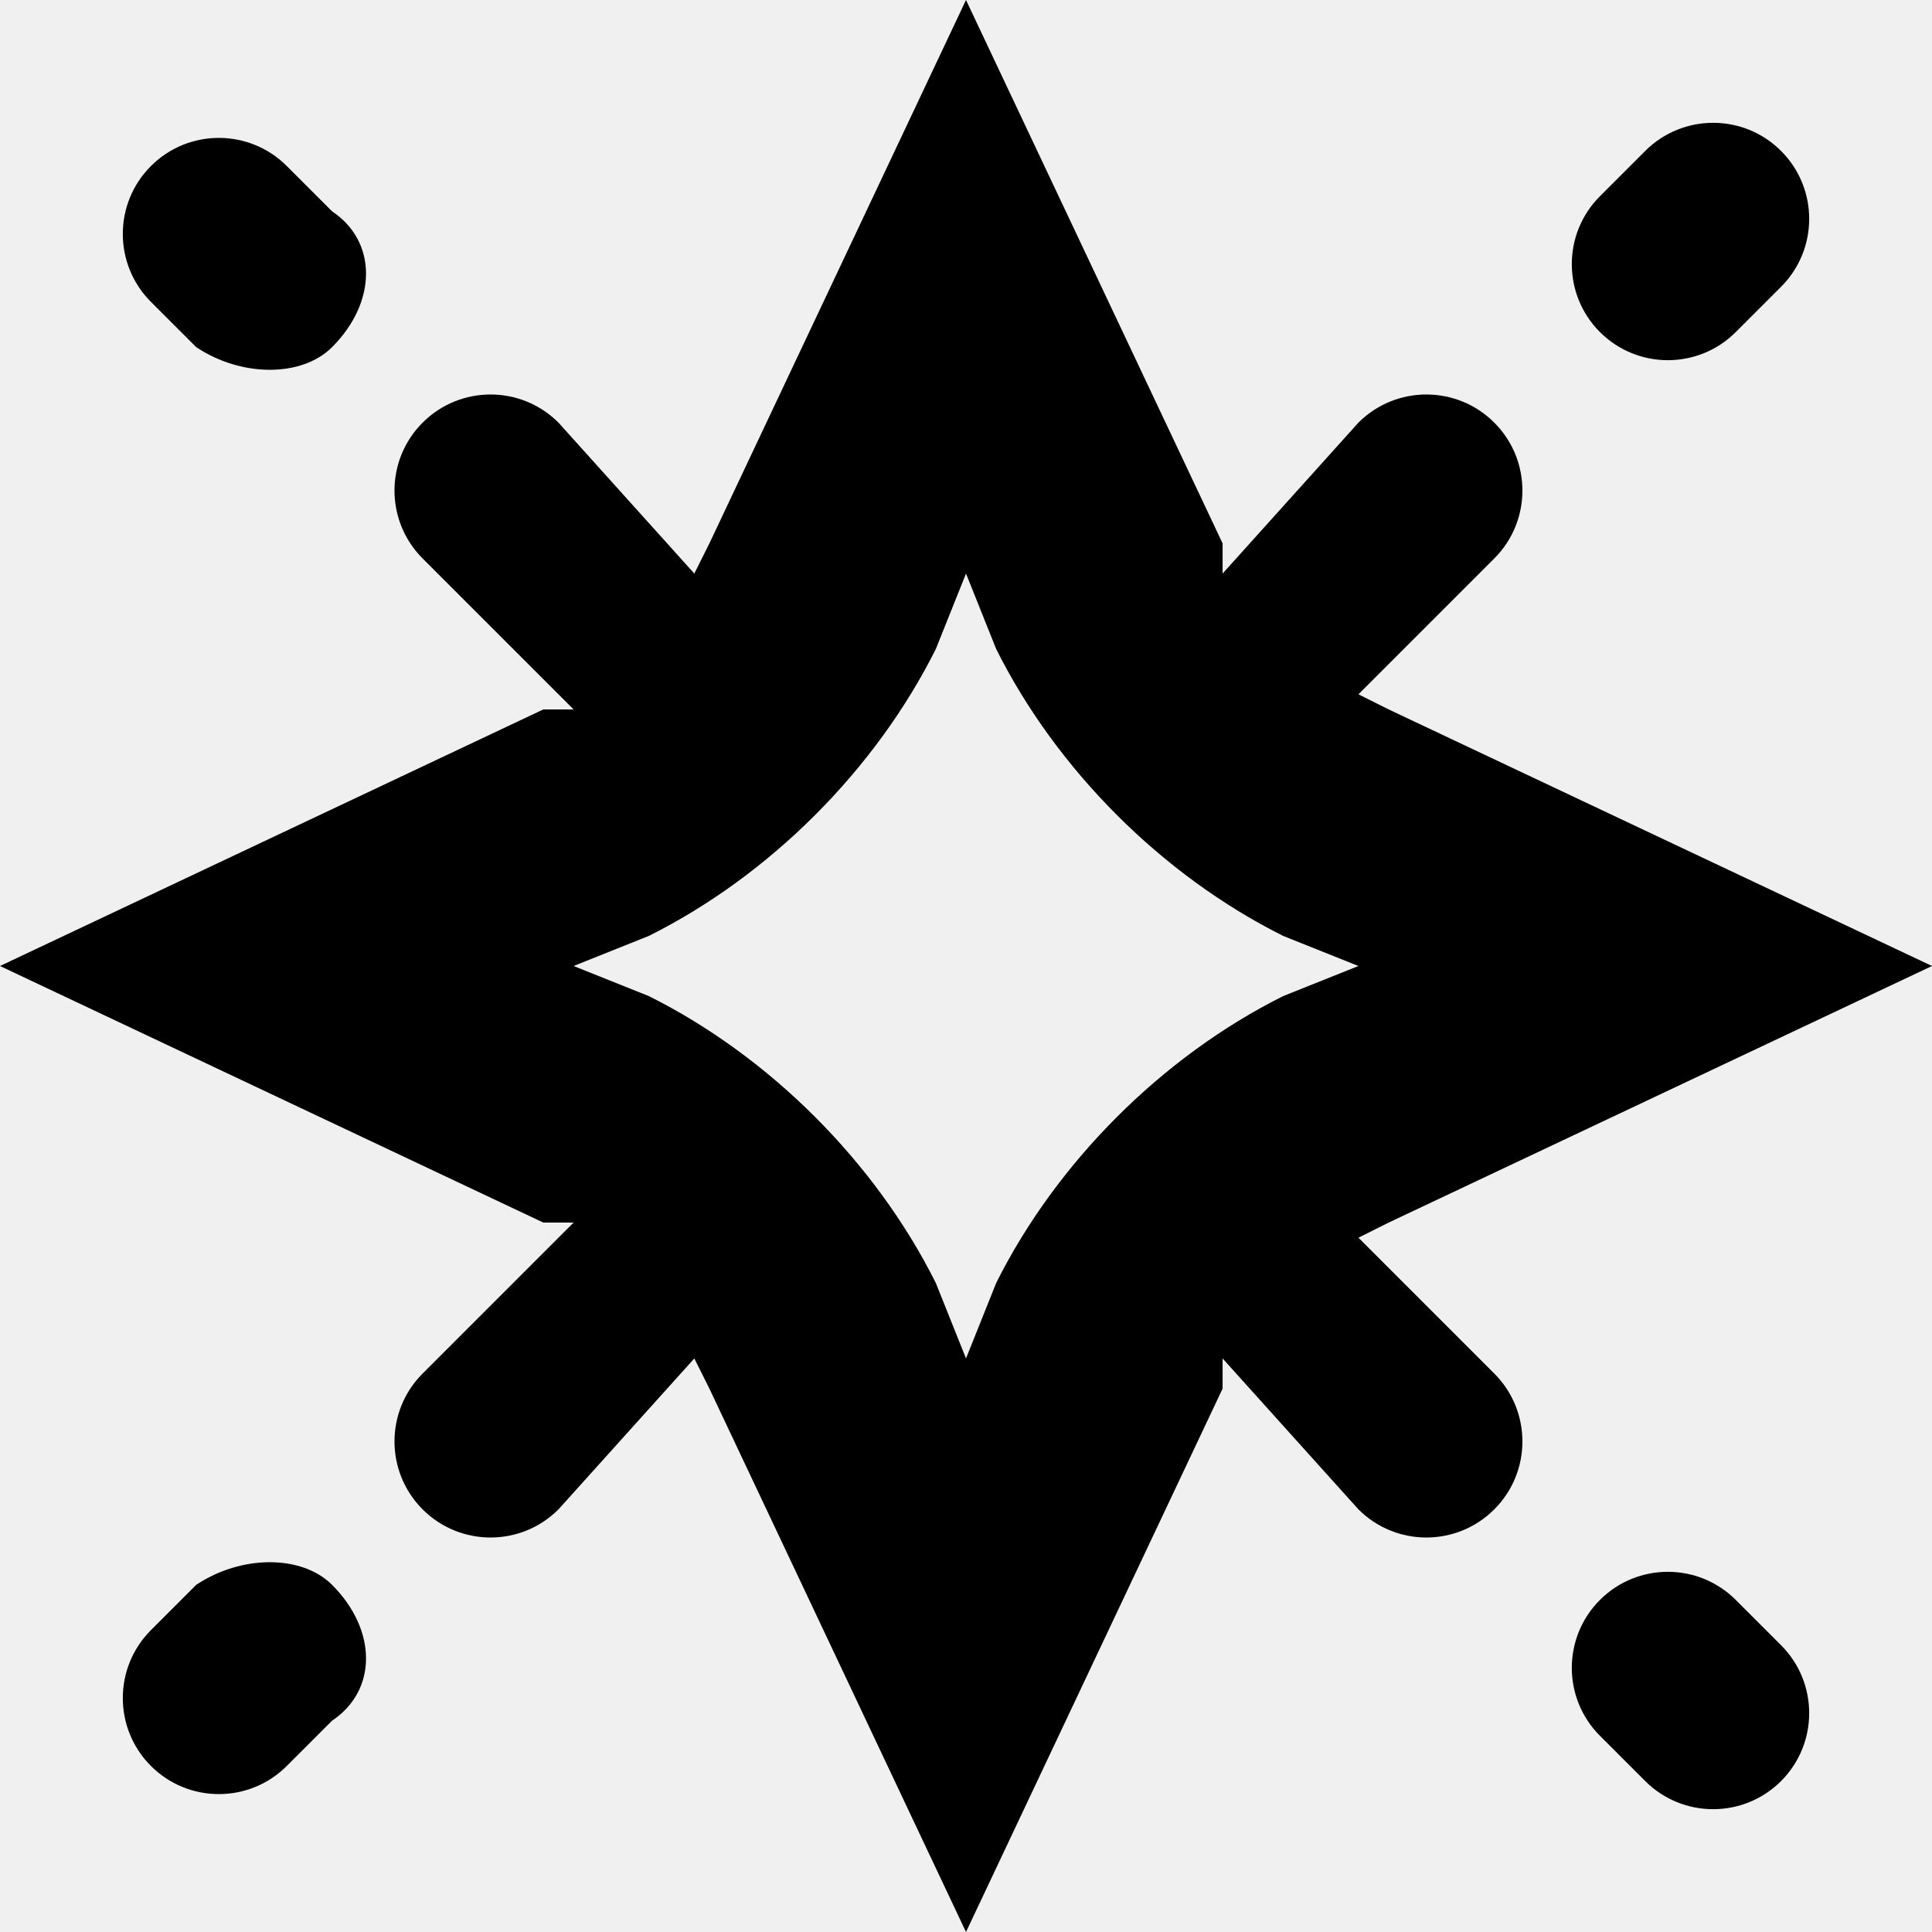
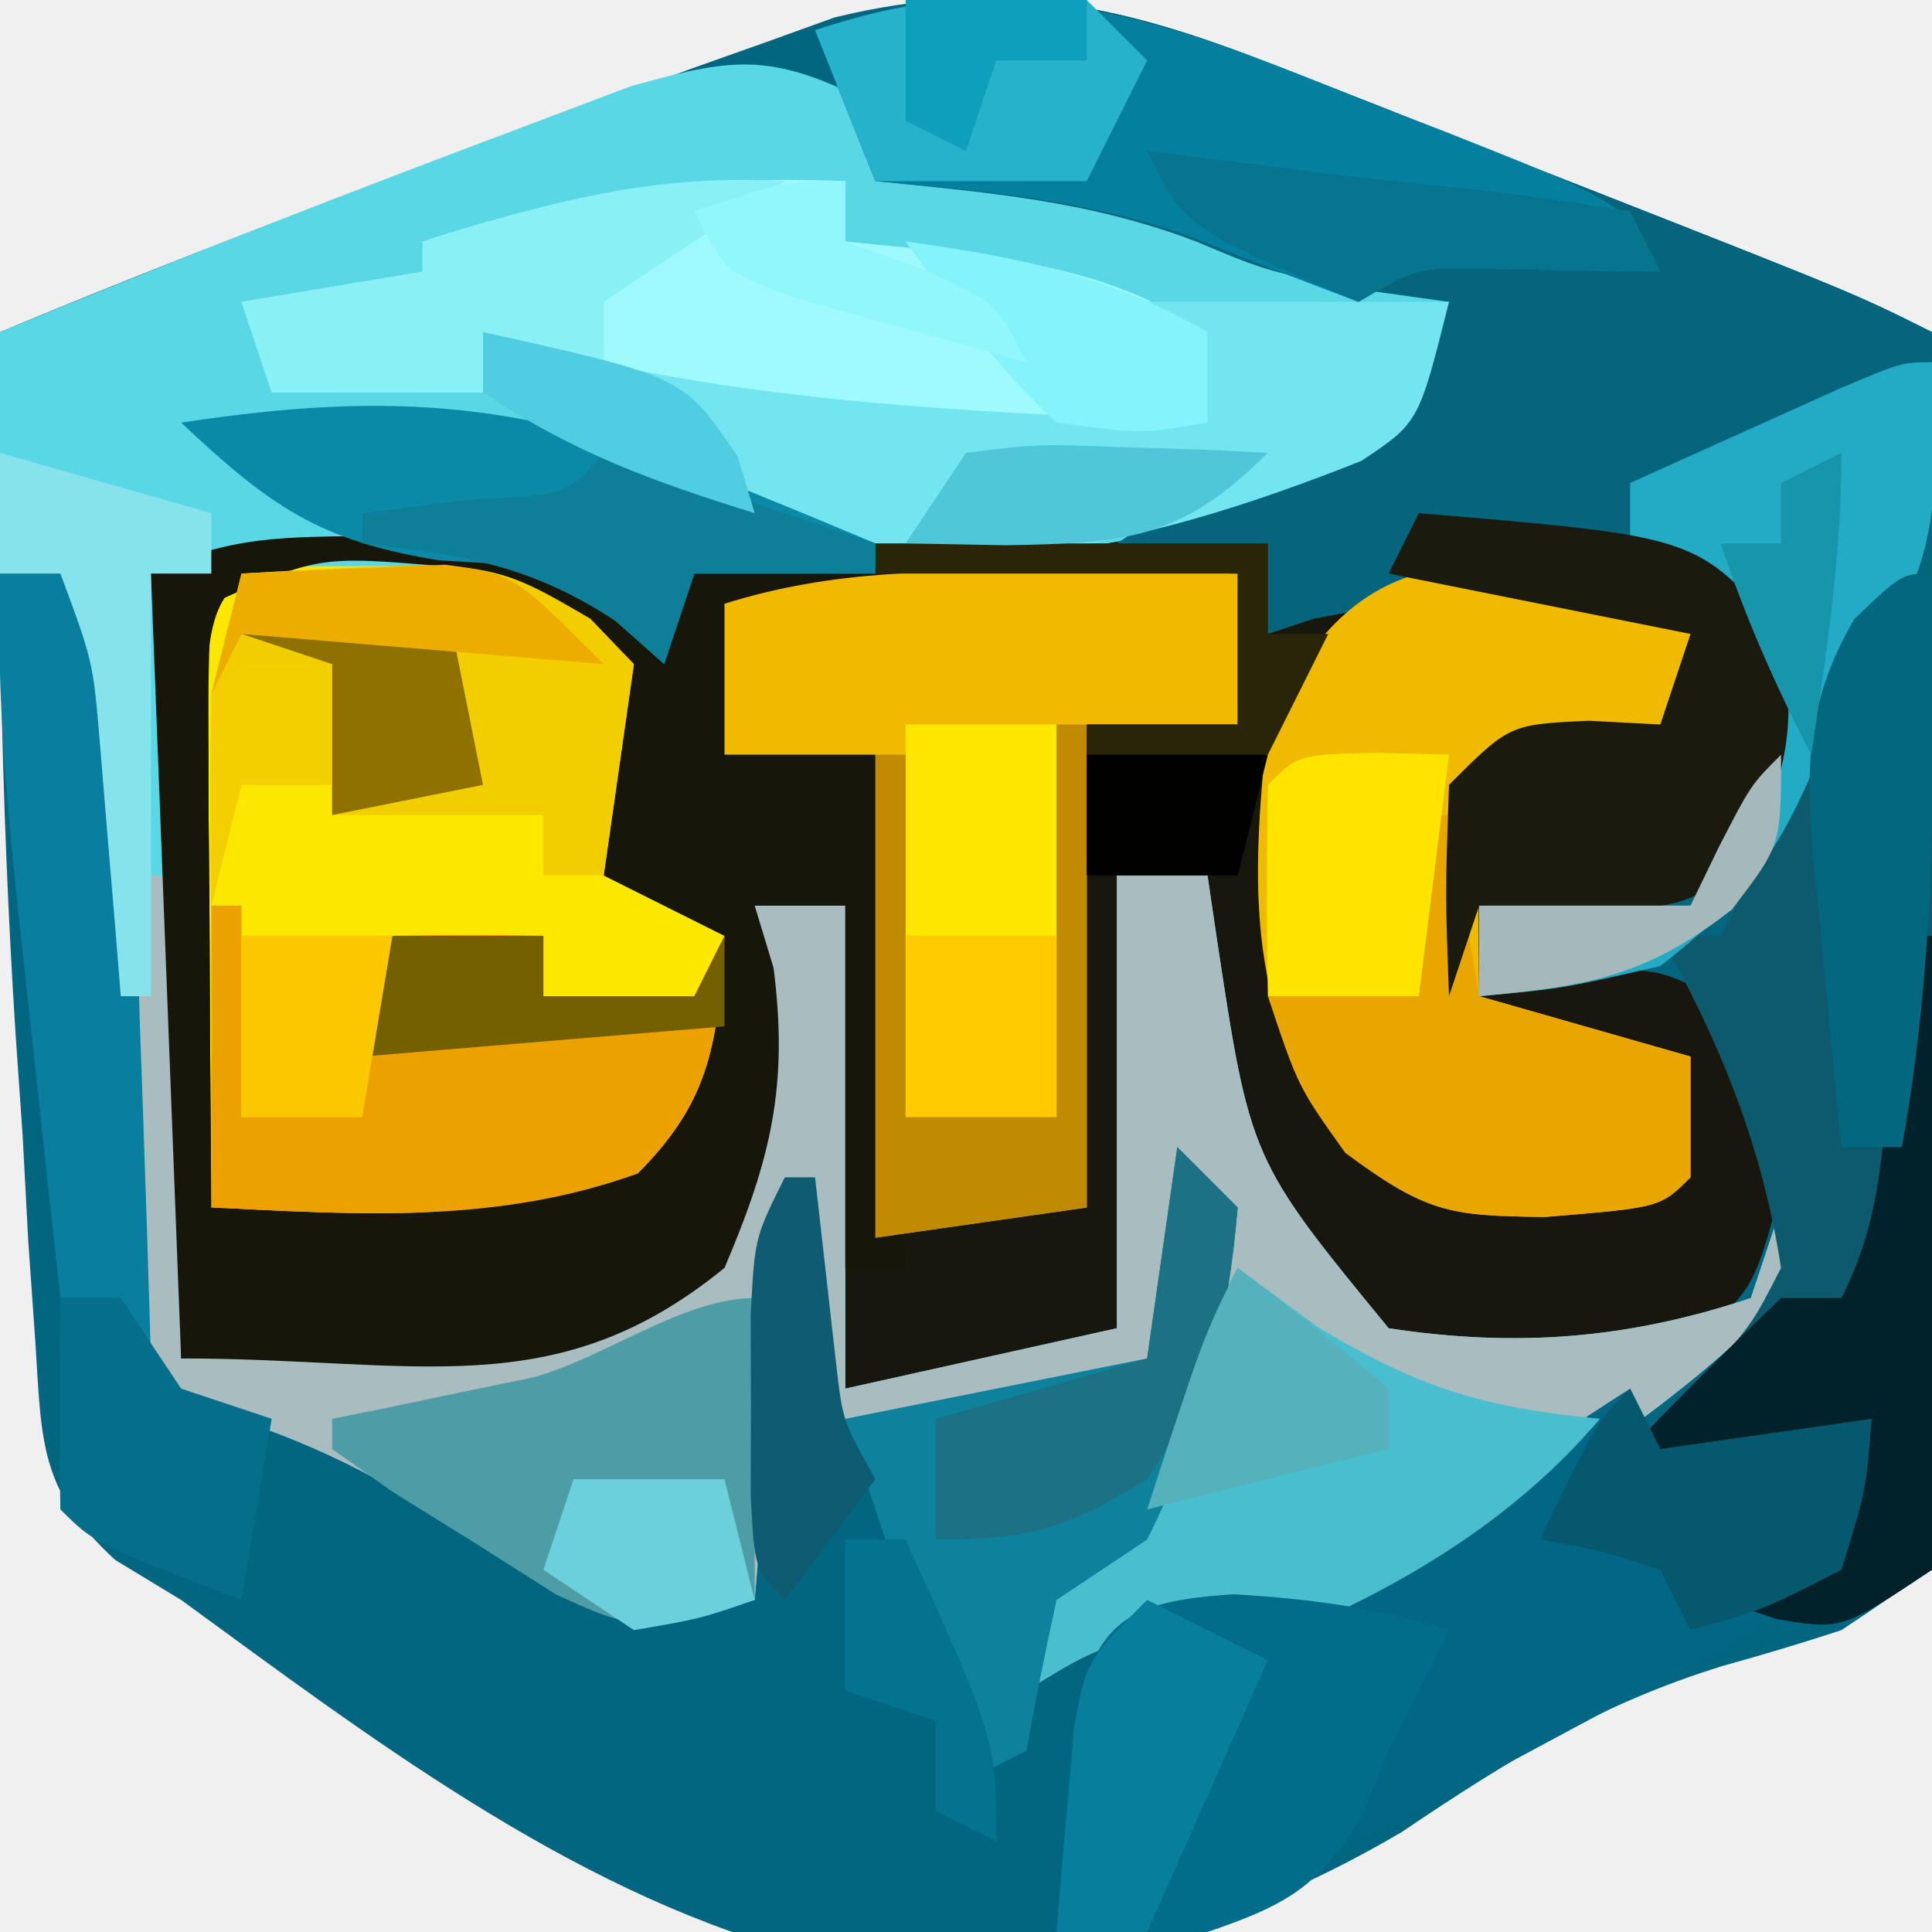
- <svg xmlns="http://www.w3.org/2000/svg" viewBox="0 0 128 128">
-   <path fill-rule="evenodd" d="M81 36 64 0 47 36l-1 2-9-10a6 6 0 0 0-9 9l10 10h-2L0 64l36 17h2L28 91a6 6 0 1 0 9 9l9-10 1 2 17 36 17-36v-2l9 10a6 6 0 1 0 9-9l-9-9 2-1 36-17-36-17-2-1 9-9a6 6 0 1 0-9-9l-9 10v-2Zm-17 2-2 5c-4 8-11 15-19 19l-5 2 5 2c8 4 15 11 19 19l2 5 2-5c4-8 11-15 19-19l5-2-5-2c-8-4-15-11-19-19l-2-5Z" clip-rule="evenodd" />
-   <path d="M118 19a6 6 0 0 0-9-9l-3 3a6 6 0 1 0 9 9l3-3Zm-96 4c-2 2-6 2-9 0l-3-3a6 6 0 1 1 9-9l3 3c3 2 3 6 0 9Zm0 82c-2-2-6-2-9 0l-3 3a6 6 0 1 0 9 9l3-3c3-2 3-6 0-9Zm96 4a6 6 0 0 1-9 9l-3-3a6 6 0 1 1 9-9l3 3Z" />
-   <style>path{fill:#000}@media (prefers-color-scheme:dark){path{fill:#fff}}</style>
+ <svg xmlns="http://www.w3.org/2000/svg" version="1.1" width="64" height="64">
+   <path d="M0 0 C1.145 0.447 2.289 0.893 3.469 1.354 C4.65 1.826 5.83 2.298 7.047 2.785 C8.243 3.254 9.439 3.722 10.672 4.205 C19.277 7.588 19.277 7.588 21.797 8.848 C21.871 14.65 21.925 20.452 21.962 26.255 C21.977 28.23 21.997 30.205 22.023 32.18 C22.059 35.014 22.077 37.849 22.09 40.684 C22.105 41.57 22.121 42.457 22.137 43.37 C22.137 44.191 22.137 45.011 22.137 45.857 C22.147 46.943 22.147 46.943 22.158 48.051 C21.797 49.848 21.797 49.848 18.797 51.848 C17.495 52.276 16.18 52.669 14.859 53.035 C10.788 54.292 7.756 56.155 4.234 58.535 C-2.261 62.354 -8.556 63.682 -15.991 62.468 C-23.434 60.38 -30.026 55.35 -36.203 50.848 C-36.924 50.411 -37.644 49.974 -38.387 49.524 C-40.885 47.219 -40.819 45.678 -41.031 42.324 C-41.109 41.219 -41.186 40.115 -41.266 38.977 C-41.328 37.82 -41.389 36.664 -41.453 35.473 C-41.53 34.355 -41.608 33.237 -41.688 32.086 C-42.188 24.335 -42.29 16.613 -42.203 8.848 C-35.53 6.055 -28.76 3.543 -21.953 1.098 C-21.09 0.78 -20.226 0.462 -19.337 0.135 C-18.504 -0.161 -17.671 -0.457 -16.812 -0.762 C-16.07 -1.03 -15.327 -1.297 -14.562 -1.573 C-9.166 -2.898 -5.092 -2.01 0 0 Z " fill="#026681" transform="translate(42.20312,2.152344)" />
+   <path d="M0 0 C0.956 -0.026 1.913 -0.052 2.898 -0.078 C6.004 0.296 7.33 1.184 9.625 3.25 C9.955 2.59 10.285 1.93 10.625 1.25 C14.933 0.234 19.089 0.142 23.5 0.188 C24.652 0.197 25.805 0.206 26.992 0.215 C27.861 0.226 28.73 0.238 29.625 0.25 C29.625 1.24 29.625 2.23 29.625 3.25 C30.12 2.92 30.615 2.59 31.125 2.25 C34.804 0.778 37.661 0.998 41.625 1.25 C42.615 1.91 43.605 2.57 44.625 3.25 C43.965 4.57 43.305 5.89 42.625 7.25 C41.418 7.219 41.418 7.219 40.188 7.188 C37.691 6.954 37.691 6.954 36.625 8.25 C36.257 10.578 35.923 12.912 35.625 15.25 C36.697 15.002 37.77 14.755 38.875 14.5 C42.625 14.25 42.625 14.25 45.125 15.75 C46.625 18.25 46.625 18.25 46.562 21.875 C45.625 25.25 45.625 25.25 42.625 27.25 C39.537 27.851 36.709 27.883 33.625 27.25 C30.458 24.893 28.869 21.982 27.625 18.25 C27.585 15.917 27.581 13.583 27.625 11.25 C26.635 11.25 25.645 11.25 24.625 11.25 C25.12 18.675 25.12 18.675 25.625 26.25 C19.625 28.25 19.625 28.25 15.625 28.25 C15.625 22.97 15.625 17.69 15.625 12.25 C14.635 12.25 13.645 12.25 12.625 12.25 C12.831 12.931 13.037 13.611 13.25 14.312 C13.748 18.215 13.165 20.635 11.625 24.25 C5.998 28.841 1.422 27.25 -6.375 27.25 C-6.705 18.67 -7.035 10.09 -7.375 1.25 C-4.809 -0.033 -2.865 0.046 0 0 Z " fill="#18170D" transform="translate(12.375,17.75)" />
+   <path d="M0 0 C0.33 0.66 0.66 1.32 1 2 C3.311 2.583 3.311 2.583 6.062 2.938 C11.053 3.752 15.338 5.065 20 7 C19.762 8.863 19.762 8.863 19 11 C12.022 15.789 3.148 15.765 -5 16 C-5.33 16.99 -5.66 17.98 -6 19 C-6.521 18.509 -7.042 18.018 -7.578 17.512 C-10.787 15.508 -12.999 15.7 -16.75 15.812 C-17.92 15.84 -19.091 15.867 -20.297 15.895 C-21.189 15.929 -22.081 15.964 -23 16 C-22.928 16.536 -22.856 17.073 -22.781 17.625 C-21.819 25.754 -21.909 33.83 -22 42 C-12.802 41.523 -12.802 41.523 -4 39 C-3.67 35.04 -3.34 31.08 -3 27 C-2.01 27 -1.02 27 0 27 C0 32.28 0 37.56 0 43 C2.97 42.34 5.94 41.68 9 41 C9 36.05 9 31.1 9 26 C9.99 26 10.98 26 12 26 C12.147 26.996 12.147 26.996 12.297 28.012 C13.414 35.409 13.414 35.409 18 41 C22.247 41.646 25.934 41.355 30 40 C30.33 39.01 30.66 38.02 31 37 C31.33 37.66 31.66 38.32 32 39 C28.859 42.409 25.489 44.799 21.562 47.25 C20.45 47.956 19.338 48.663 18.191 49.391 C14.993 51.004 13.482 51.268 10 51 C7.749 51.916 7.749 51.916 6 53 C6.312 51.062 6.312 51.062 7 49 C7.99 48.67 8.98 48.34 10 48 C10.703 45.024 10.703 45.024 11 42 C10.505 42.33 10.01 42.66 9.5 43 C5.909 44.436 2.855 44.129 -1 44 C-1.33 42.02 -1.66 40.04 -2 38 C-2.33 41.96 -2.66 45.92 -3 50 C-7 51 -7 51 -9.367 49.855 C-10.609 49.03 -10.609 49.03 -11.875 48.188 C-14.869 46.264 -17.141 44.955 -20.562 43.875 C-21.367 43.586 -22.171 43.297 -23 43 C-24.026 40.151 -24.167 37.348 -24.281 34.34 C-24.319 33.464 -24.356 32.588 -24.395 31.686 C-24.465 29.85 -24.535 28.014 -24.605 26.178 C-24.643 25.303 -24.68 24.428 -24.719 23.527 C-24.764 22.332 -24.764 22.332 -24.811 21.113 C-24.935 18.811 -24.935 18.811 -26 16 C-26.66 16 -27.32 16 -28 16 C-28 13.36 -28 10.72 -28 8 C-22.248 5.628 -16.452 3.369 -10.625 1.188 C-9.462 0.748 -8.3 0.308 -7.102 -0.145 C-4.119 -0.967 -2.778 -1.284 0 0 Z " fill="#59D7E5" transform="translate(28,3)" />
+   <path d="M0 0 C1.145 0.447 2.289 0.893 3.469 1.354 C4.65 1.826 5.83 2.298 7.047 2.785 C8.243 3.254 9.439 3.722 10.672 4.205 C19.277 7.588 19.277 7.588 21.797 8.848 C22.207 17.044 22.207 17.044 18.797 20.848 C18.488 21.673 18.178 22.498 17.859 23.348 C16.574 26.372 15.423 27.861 12.797 29.848 C9.047 30.598 9.047 30.598 5.797 30.848 C5.672 27.473 5.672 27.473 5.797 23.848 C7.797 21.848 7.797 21.848 10.422 21.723 C11.206 21.764 11.989 21.805 12.797 21.848 C13.127 20.858 13.457 19.868 13.797 18.848 C10.057 16.978 5.329 17.541 1.297 18.348 C0.554 18.595 0.554 18.595 -0.203 18.848 C-0.203 17.858 -0.203 16.868 -0.203 15.848 C-1.853 15.848 -3.503 15.848 -5.203 15.848 C-2.203 13.848 -2.203 13.848 1.422 12.41 C2.536 11.895 3.649 11.379 4.797 10.848 C5.127 9.858 5.457 8.868 5.797 7.848 C4.91 7.724 4.023 7.6 3.109 7.473 C-0.203 6.848 -0.203 6.848 -2.578 5.848 C-6.113 4.501 -9.442 4.23 -13.203 3.848 C-13.863 2.198 -14.523 0.548 -15.203 -1.152 C-9.599 -3.02 -5.398 -2.131 0 0 Z " fill="#05657D" transform="translate(42.20312,2.152344)" />
+   <path d="M0 0 C0.33 0 0.66 0 1 0 C1 5.28 1 10.56 1 16 C10.205 15.514 10.205 15.514 19 13 C19.33 9.04 19.66 5.08 20 1 C20.99 1 21.98 1 23 1 C23 6.28 23 11.56 23 17 C25.97 16.34 28.94 15.68 32 15 C32 10.05 32 5.1 32 0 C32.99 0 33.98 0 35 0 C35.147 0.996 35.147 0.996 35.297 2.012 C36.414 9.409 36.414 9.409 41 15 C45.247 15.646 48.934 15.355 53 14 C53.33 13.01 53.66 12.02 54 11 C54.495 11.99 54.495 11.99 55 13 C51.859 16.409 48.489 18.799 44.562 21.25 C43.45 21.956 42.338 22.663 41.191 23.391 C37.993 25.004 36.482 25.268 33 25 C30.749 25.916 30.749 25.916 29 27 C29.312 25.062 29.312 25.062 30 23 C30.99 22.67 31.98 22.34 33 22 C33.703 19.024 33.703 19.024 34 16 C33.505 16.33 33.01 16.66 32.5 17 C28.909 18.436 25.855 18.129 22 18 C21.67 16.02 21.34 14.04 21 12 C20.67 15.96 20.34 19.92 20 24 C16 25 16 25 13.633 23.855 C12.805 23.305 11.978 22.755 11.125 22.188 C8.131 20.264 5.859 18.955 2.438 17.875 C1.633 17.586 0.829 17.297 0 17 C-1.027 14.175 -1.135 11.486 -1.125 8.5 C-1.128 7.747 -1.13 6.994 -1.133 6.219 C-1.002 4.026 -0.603 2.107 0 0 Z " fill="#A9BDC0" transform="translate(5,29)" />
+   <path d="M0 0 C3.176 0.02 4.452 0.112 7.25 1.75 C7.724 2.245 8.199 2.74 8.688 3.25 C8.357 5.56 8.027 7.87 7.688 10.25 C9.008 10.91 10.328 11.57 11.688 12.25 C11.458 15.691 11.296 17.642 8.812 20.125 C4.139 21.808 -0.396 21.482 -5.312 21.25 C-5.341 17.938 -5.359 14.625 -5.375 11.312 C-5.383 10.367 -5.392 9.421 -5.4 8.447 C-5.404 7.548 -5.407 6.649 -5.41 5.723 C-5.415 4.89 -5.421 4.057 -5.426 3.199 C-5.213 -0.466 -3.204 0.063 0 0 Z " fill="#FBE700" transform="translate(12.3125,18.75)" />
+   <path d="M0 0 C0.956 -0.026 1.913 -0.052 2.898 -0.078 C6.004 0.296 7.33 1.184 9.625 3.25 C9.955 2.59 10.285 1.93 10.625 1.25 C12.275 1.25 13.925 1.25 15.625 1.25 C14.305 1.58 12.985 1.91 11.625 2.25 C11.625 3.9 11.625 5.55 11.625 7.25 C13.275 7.25 14.925 7.25 16.625 7.25 C17.12 15.665 17.12 15.665 17.625 24.25 C16.965 24.25 16.305 24.25 15.625 24.25 C15.625 20.29 15.625 16.33 15.625 12.25 C14.635 12.25 13.645 12.25 12.625 12.25 C12.831 12.931 13.037 13.611 13.25 14.312 C13.748 18.215 13.165 20.635 11.625 24.25 C5.998 28.841 1.422 27.25 -6.375 27.25 C-6.705 18.67 -7.035 10.09 -7.375 1.25 C-4.809 -0.033 -2.865 0.046 0 0 Z M-5.375 2.25 C-5.462 3.739 -5.482 5.231 -5.473 6.723 C-5.469 7.622 -5.466 8.521 -5.463 9.447 C-5.455 10.393 -5.446 11.338 -5.438 12.312 C-5.433 13.262 -5.428 14.211 -5.424 15.189 C-5.412 17.543 -5.396 19.896 -5.375 22.25 C1.809 22.645 1.809 22.645 8.75 21.125 C11.233 18.642 11.396 16.691 11.625 13.25 C10.305 12.59 8.985 11.93 7.625 11.25 C7.955 8.94 8.285 6.63 8.625 4.25 C6.683 2.224 5.196 1.31 2.391 1.016 C-1.821 0.659 -1.821 0.659 -5.375 2.25 Z " fill="#17160A" transform="translate(12.375,17.75)" />
+   <path d="M0 0 C1.756 0.014 1.756 0.014 3.547 0.027 C4.439 0.039 5.331 0.051 6.25 0.062 C6.25 1.712 6.25 3.362 6.25 5.062 C4.6 5.062 2.95 5.062 1.25 5.062 C1.25 10.342 1.25 15.623 1.25 21.062 C-1.06 21.392 -3.37 21.723 -5.75 22.062 C-5.75 16.782 -5.75 11.502 -5.75 6.062 C-7.4 6.062 -9.05 6.062 -10.75 6.062 C-10.75 4.412 -10.75 2.763 -10.75 1.062 C-7.14 -0.072 -3.766 -0.038 0 0 Z " fill="#F1B900" transform="translate(34.75,18.9375)" />
+   <path d="M0 0 C0.99 0.66 1.98 1.32 3 2 C2.34 3.32 1.68 4.64 1 6 C-0.207 5.969 -0.207 5.969 -1.438 5.938 C-3.934 5.704 -3.934 5.704 -5 7 C-5.041 9.333 -5.042 11.667 -5 14 C-2.69 14.66 -0.38 15.32 2 16 C2 17.32 2 18.64 2 20 C1 21 1 21 -2.812 21.312 C-6.034 21.284 -6.778 21.171 -9.438 19.125 C-12.726 14.652 -12.586 10.412 -12 5 C-9.177 -0.881 -5.939 -0.66 0 0 Z " fill="#F0BA00" transform="translate(54,19)" />
+   <path d="M0 0 C0.33 0 0.66 0 1 0 C1.074 4.663 1.129 9.326 1.165 13.989 C1.18 15.576 1.2 17.163 1.226 18.75 C1.263 21.029 1.28 23.307 1.293 25.586 C1.308 26.297 1.324 27.009 1.34 27.742 C1.341 29.744 1.341 29.744 1 33 C-2 35 -2 35 -4.188 34.625 C-4.786 34.419 -5.384 34.212 -6 34 C-5.361 33.752 -4.721 33.505 -4.062 33.25 C-1.813 32.184 -1.813 32.184 -1.25 29.875 C-1.167 29.256 -1.085 28.637 -1 28 C-1.577 28.351 -2.155 28.701 -2.75 29.062 C-5.358 30.149 -6.394 29.931 -9 29 C-8.134 28.154 -7.268 27.309 -6.375 26.438 C-4.944 24.839 -4.944 24.839 -4 23 C-4.629 18.946 -6.002 15.568 -8 12 C-7.34 12 -6.68 12 -6 12 C-4.69 9.481 -3.535 6.928 -2.438 4.312 C-1 1 -1 1 0 0 Z " fill="#0E5A6D" transform="translate(63,19)" />
+   <path d="M0 0 C0 0.66 0 1.32 0 2 C1.856 2.186 1.856 2.186 3.75 2.375 C6.876 2.757 9.289 3.305 12 5 C12 5.99 12 6.98 12 8 C3.383 8.307 -3.935 8.396 -12 5 C-12 5.66 -12 6.32 -12 7 C-14.31 7 -16.62 7 -19 7 C-19.33 6.01 -19.66 5.02 -20 4 C-18.02 3.67 -16.04 3.34 -14 3 C-14 2.67 -14 2.34 -14 2 C-9.127 0.409 -5.192 -0.212 0 0 Z " fill="#9EFAFD" transform="translate(28,6)" />
+   <path d="M0 0 C1.235 0.476 1.235 0.476 2.494 0.961 C8.555 3.359 8.555 3.359 9.688 5.625 C7.669 5.592 5.651 5.56 3.633 5.527 C1.606 5.499 1.606 5.499 -0.312 6.625 C-2.237 5.895 -4.16 5.161 -6.07 4.395 C-9.464 3.23 -12.747 2.943 -16.312 2.625 C-16.973 0.975 -17.633 -0.675 -18.312 -2.375 C-11.485 -4.651 -6.372 -2.575 0 0 Z " fill="#047F9D" transform="translate(45.3125,3.375)" />
+   <path d="M0 0 C3.3 0 6.6 0 10 0 C9 4 9 4 7.102 5.266 C-0.283 8.201 -7.277 9.827 -14.918 6.871 C-17.346 5.669 -19.685 4.406 -22 3 C-22 2.34 -22 1.68 -22 1 C-20.824 1.309 -19.649 1.619 -18.438 1.938 C-11.718 3.456 -4.86 3.657 2 4 C2 3.01 2 2.02 2 1 C1.34 0.67 0.68 0.34 0 0 Z " fill="#72E5F1" transform="translate(38,10)" />
+   <path d="M0 0 C0.33 0.66 0.66 1.32 1 2 C4.465 1.505 4.465 1.505 8 1 C8.004 3.199 8.004 3.199 7 6 C4.513 7.974 1.756 9.366 -1.062 10.812 C-1.821 11.219 -2.58 11.626 -3.361 12.045 C-5.233 13.045 -7.115 14.025 -9 15 C-9 12 -9 12 -7 9 C-7.99 8.67 -8.98 8.34 -10 8 C-6.977 4.745 -3.743 2.382 0 0 Z " fill="#026784" transform="translate(54,46)" />
+   <path d="M0 0 C0.33 0 0.66 0 1 0 C1 2.31 1 4.62 1 7 C2.32 7 3.64 7 5 7 C4.979 6.196 4.959 5.391 4.938 4.562 C5 2 5 2 6 1 C7.666 0.959 9.334 0.957 11 1 C11 1.66 11 2.32 11 3 C12.65 3 14.3 3 16 3 C16.33 2.34 16.66 1.68 17 1 C16.771 4.441 16.608 6.392 14.125 8.875 C9.451 10.558 4.916 10.232 0 10 C0 6.7 0 3.4 0 0 Z " fill="#EBA100" transform="translate(7,30)" />
+   <path d="M0 0 C0.866 0.639 1.732 1.279 2.625 1.938 C5.96 3.975 8.16 4.634 12 5 C9.28 8.2 5.817 10.323 2 12 C-0.688 12.125 -0.688 12.125 -3 12 C-5.251 12.916 -5.251 12.916 -7 14 C-6.688 12.062 -6.688 12.062 -6 10 C-5.01 9.67 -4.02 9.34 -3 9 C-2.814 7.886 -2.814 7.886 -2.625 6.75 C-2.045 4.199 -1.263 2.273 0 0 Z " fill="#49BECF" transform="translate(41,42)" />
+   <path d="M0 0 C2.558 0.153 4.691 0.439 7.125 1.188 C6.458 2.521 5.792 3.854 5.125 5.188 C4.692 6.239 4.692 6.239 4.25 7.312 C2.817 9.7 1.746 10.289 -0.875 11.188 C-3.625 11.312 -3.625 11.312 -5.875 11.188 C-5.761 9.728 -5.633 8.27 -5.5 6.812 C-5.43 6 -5.361 5.188 -5.289 4.352 C-4.617 0.839 -3.498 0.228 0 0 Z " fill="#026D8B" transform="translate(40.875,52.8125)" />
+   <path d="M0 0 C0.282 4.896 0.216 7.289 -3 11 C-3.309 11.825 -3.619 12.65 -3.938 13.5 C-5.209 16.491 -6.434 18.004 -9 20 C-12.25 20.75 -12.25 20.75 -15 21 C-15 20.01 -15 19.02 -15 18 C-12.69 18 -10.38 18 -8 18 C-6.161 14.896 -5.445 12.606 -6 9 C-7.94 7.295 -7.94 7.295 -10 6 C-10 5.34 -10 4.68 -10 4 C-8.522 3.331 -7.042 2.665 -5.562 2 C-4.739 1.629 -3.915 1.258 -3.066 0.875 C-1 0 -1 0 0 0 Z " fill="#23AAC5" transform="translate(64,12)" />
+   <path d="M0 0 C8.193 -0.473 8.193 -0.473 11.562 1.5 C12.037 1.995 12.511 2.49 13 3 C12.67 5.31 12.34 7.62 12 10 C11.34 10 10.68 10 10 10 C10 9.34 10 8.68 10 8 C7.69 8 5.38 8 3 8 C3 6.35 3 4.7 3 3 C1.68 3.33 0.36 3.66 -1 4 C-0.67 2.68 -0.34 1.36 0 0 Z " fill="#F2CE00" transform="translate(8,19)" />
+   <path d="M0 0 C0.33 0 0.66 0 1 0 C1.33 1.98 1.66 3.96 2 6 C4.31 6.66 6.62 7.32 9 8 C9 9.32 9 10.64 9 12 C8 13 8 13 4.188 13.312 C1.008 13.278 0.213 13.159 -2.438 11.188 C-4 9 -4 9 -5 6 C-3.35 6 -1.7 6 0 6 C0 4.02 0 2.04 0 0 Z " fill="#E9A600" transform="translate(47,27)" />
+   <path d="M0 0 C0.66 0.66 1.32 1.32 2 2 C1.649 5.946 0.773 9.454 -1 13 C-1.99 13.66 -2.98 14.32 -4 15 C-4.364 16.66 -4.7 18.327 -5 20 C-5.66 20.33 -6.32 20.66 -7 21 C-8.32 17.04 -9.64 13.08 -11 9 C-7.7 8.34 -4.4 7.68 -1 7 C-0.67 4.69 -0.34 2.38 0 0 Z " fill="#0E819D" transform="translate(39,38)" />
+   <path d="M0 0 C9.231 0.769 9.231 0.769 12 4 C12.537 6.992 12.203 8.558 10.938 11.312 C9 13 9 13 5.312 13.25 C4.219 13.168 3.126 13.085 2 13 C1.67 13.99 1.34 14.98 1 16 C0.875 12.625 0.875 12.625 1 9 C3 7 3 7 5.625 6.875 C6.409 6.916 7.192 6.957 8 7 C8.33 6.01 8.66 5.02 9 4 C5.7 3.34 2.4 2.68 -1 2 C-0.67 1.34 -0.34 0.68 0 0 Z " fill="#1A1B0E" transform="translate(47,17)" />
+   <path d="M0 0 C0 3.3 0 6.6 0 10 C-4 11 -4 11 -6.578 9.82 C-7.46 9.261 -8.342 8.701 -9.25 8.125 C-10.142 7.571 -11.034 7.016 -11.953 6.445 C-12.629 5.968 -13.304 5.491 -14 5 C-14 4.67 -14 4.34 -14 4 C-13.397 3.879 -12.793 3.758 -12.172 3.633 C-11.373 3.465 -10.573 3.298 -9.75 3.125 C-8.961 2.963 -8.172 2.8 -7.359 2.633 C-4.982 1.995 -2.384 0 0 0 Z " fill="#4C9DA6" transform="translate(25,43)" />
+   <path d="M0 0 C0.883 0.362 1.766 0.724 2.676 1.098 C3.672 1.513 3.672 1.513 4.688 1.938 C4.688 2.268 4.688 2.598 4.688 2.938 C2.708 2.938 0.728 2.938 -1.312 2.938 C-1.643 3.928 -1.972 4.918 -2.312 5.938 C-2.828 5.463 -3.344 4.989 -3.875 4.5 C-6.32 2.687 -6.32 2.687 -9.75 2.5 C-13.753 1.868 -15.401 0.672 -18.312 -2.062 C-11.261 -3.138 -6.669 -2.756 0 0 Z " fill="#0B8AA8" transform="translate(24.3125,16.0625)" />
+   <path d="M0 0 C0.66 0 1.32 0 2 0 C4.192 3.287 4.287 4.485 4.414 8.324 C4.453 9.352 4.491 10.38 4.531 11.439 C4.562 12.511 4.593 13.583 4.625 14.688 C4.664 15.771 4.702 16.854 4.742 17.971 C4.837 20.647 4.922 23.323 5 26 C4.67 25.34 4.34 24.68 4 24 C3.34 24 2.68 24 2 24 C1.662 20.938 1.331 17.875 1 14.812 C0.905 13.948 0.809 13.084 0.711 12.193 C0.273 8.112 -0.136 4.112 0 0 Z " fill="#097E9E" transform="translate(0,19)" />
+   <path d="M0 0 C0.33 0 0.66 0 1 0 C1.087 3.458 1.14 6.916 1.188 10.375 C1.225 11.852 1.225 11.852 1.264 13.359 C1.278 14.771 1.278 14.771 1.293 16.211 C1.317 17.515 1.317 17.515 1.341 18.845 C1.228 19.556 1.116 20.267 1 21 C-2 23 -2 23 -4.188 22.625 C-5.085 22.316 -5.085 22.316 -6 22 C-5.361 21.753 -4.721 21.505 -4.062 21.25 C-1.813 20.184 -1.813 20.184 -1.25 17.875 C-1.167 17.256 -1.085 16.637 -1 16 C-1.577 16.351 -2.155 16.701 -2.75 17.062 C-5.358 18.149 -6.394 17.931 -9 17 C-7.377 15.291 -5.707 13.626 -4 12 C-3.34 12 -2.68 12 -2 12 C-0.783 9.566 -0.68 7.582 -0.438 4.875 C-0.354 3.965 -0.27 3.055 -0.184 2.117 C-0.123 1.419 -0.062 0.72 0 0 Z " fill="#01222B" transform="translate(63,31)" />
+   <path d="M0 0 C1.65 0 3.3 0 5 0 C5 4.29 5 8.58 5 13 C3.35 13 1.7 13 0 13 C0 8.71 0 4.42 0 0 Z " fill="#FFE700" transform="translate(30,24)" />
+   <path d="M0 0 C0.33 0 0.66 0 1 0 C1 5.28 1 10.56 1 16 C-1.31 16.33 -3.62 16.66 -6 17 C-6 11.72 -6 6.44 -6 1 C-5.67 1 -5.34 1 -5 1 C-5 4.96 -5 8.92 -5 13 C-3.35 13 -1.7 13 0 13 C0 8.71 0 4.42 0 0 Z " fill="#C08B00" transform="translate(35,24)" />
+   <path d="M0 0 C0.66 0.66 1.32 1.32 2 2 C1.34 3.32 0.68 4.64 0 6 C-2.31 6 -4.62 6 -7 6 C-7.66 4.35 -8.32 2.7 -9 1 C-5.758 -0.081 -3.396 -0.217 0 0 Z " fill="#27B2CB" transform="translate(36,0)" />
+   <path d="M0 0 C0.095 6.433 0.153 12.658 -1 19 C-1.66 19 -2.32 19 -3 19 C-3.249 16.584 -3.475 14.169 -3.688 11.75 C-3.76 11.068 -3.833 10.386 -3.908 9.684 C-4.178 6.41 -4.232 4.406 -2.582 1.516 C-1 0 -1 0 0 0 Z " fill="#02677F" transform="translate(64,19)" />
+   <path d="M0 0 C-2 1.333 -4 2.667 -6 4 C-6 4.66 -6 5.32 -6 6 C-7.32 5.67 -8.64 5.34 -10 5 C-10 5.66 -10 6.32 -10 7 C-12.31 7 -14.62 7 -17 7 C-17.33 6.01 -17.66 5.02 -18 4 C-16.02 3.67 -14.04 3.34 -12 3 C-12 2.67 -12 2.34 -12 2 C-7.88 0.708 -4.332 -0.263 0 0 Z " fill="#89F0F6" transform="translate(26,6)" />
+   <path d="M0 0 C0.33 0.66 0.66 1.32 1 2 C4.465 1.505 4.465 1.505 8 1 C7.812 3.375 7.812 3.375 7 6 C4.438 7.312 4.438 7.312 2 8 C1.67 7.34 1.34 6.68 1 6 C-1.025 5.348 -1.025 5.348 -3 5 C-1.125 1.125 -1.125 1.125 0 0 Z " fill="#06586F" transform="translate(54,46)" />
+   <path d="M0 0 C0.66 0 1.32 0 2 0 C2.66 0.99 3.32 1.98 4 3 C4.99 3.33 5.98 3.66 7 4 C6.67 5.98 6.34 7.96 6 10 C1.125 8.125 1.125 8.125 0 7 C-0.041 4.667 -0.042 2.333 0 0 Z " fill="#056E8A" transform="translate(2,43)" />
+   <path d="M0 0 C1.207 0.031 1.207 0.031 2.438 0.062 C2.107 2.703 1.778 5.343 1.438 8.062 C-0.212 8.062 -1.863 8.062 -3.562 8.062 C-3.605 5.73 -3.603 3.395 -3.562 1.062 C-2.562 0.062 -2.562 0.062 0 0 Z " fill="#FDE500" transform="translate(45.5625,24.9375)" />
+   <path d="M0 0 C1.32 0.66 2.64 1.32 4 2 C2.68 4.97 1.36 7.94 0 11 C-0.99 11 -1.98 11 -3 11 C-2.886 9.541 -2.758 8.083 -2.625 6.625 C-2.555 5.813 -2.486 5.001 -2.414 4.164 C-2 2 -2 2 0 0 Z " fill="#067E9C" transform="translate(38,53)" />
+   <path d="M0 0 C0.66 0.66 1.32 1.32 2 2 C1.676 5.809 1.144 7.784 -1 11 C-3.64 12.618 -4.84 13 -8 13 C-8 11.68 -8 10.36 -8 9 C-5.69 8.34 -3.38 7.68 -1 7 C-0.67 4.69 -0.34 2.38 0 0 Z " fill="#1C7185" transform="translate(39,38)" />
+   <path d="M0 0 C2.31 0.66 4.62 1.32 7 2 C7 2.66 7 3.32 7 4 C6.34 4 5.68 4 5 4 C5 8.62 5 13.24 5 18 C4.67 18 4.34 18 4 18 C3.939 17.241 3.879 16.481 3.816 15.699 C3.733 14.705 3.649 13.711 3.562 12.688 C3.441 11.208 3.441 11.208 3.316 9.699 C3.082 6.906 3.082 6.906 2 4 C1.34 4 0.68 4 0 4 C0 2.68 0 1.36 0 0 Z " fill="#86E3EC" transform="translate(0,15)" />
+   <path d="M0 0 C2.97 0.99 5.94 1.98 9 3 C9 3.33 9 3.66 9 4 C7.02 4 5.04 4 3 4 C2.67 4.99 2.34 5.98 2 7 C1.464 6.526 0.927 6.051 0.375 5.562 C-2.428 3.718 -4.696 3.375 -8 3 C-8 2.67 -8 2.34 -8 2 C-6.866 1.856 -5.731 1.711 -4.562 1.562 C-1.192 1.388 -1.192 1.388 0 0 Z " fill="#0E7F99" transform="translate(20,15)" />
+   <path d="M0 0 C1.897 0.237 3.795 0.475 5.691 0.719 C7.218 0.905 8.747 1.072 10.277 1.219 C12.193 1.413 14.098 1.7 16 2 C16.33 2.66 16.66 3.32 17 4 C14.982 3.967 12.964 3.935 10.945 3.902 C8.918 3.874 8.918 3.874 7 5 C1.273 2.545 1.273 2.545 0 0 Z " fill="#077490" transform="translate(38,5)" />
+   <path d="M0 0 C1.707 1.281 3.374 2.618 5 4 C5 4.66 5 5.32 5 6 C2.36 6.66 -0.28 7.32 -3 8 C-1.125 2.25 -1.125 2.25 0 0 Z " fill="#55B2BC" transform="translate(41,42)" />
+   <path d="M0 0 C1.65 0 3.3 0 5 0 C5 0.66 5 1.32 5 2 C6.65 2 8.3 2 10 2 C10.33 1.34 10.66 0.68 11 0 C11 0.99 11 1.98 11 3 C5.06 3.495 5.06 3.495 -1 4 C-0.67 2.68 -0.34 1.36 0 0 Z " fill="#746000" transform="translate(13,31)" />
+   <path d="M0 0 C0.33 0 0.66 0 1 0 C1.228 2.018 1.456 4.036 1.684 6.055 C1.913 8.074 1.913 8.074 3 10 C2.01 11.32 1.02 12.64 0 14 C-1 13 -1 13 -1.133 10.566 C-1.13 9.575 -1.128 8.584 -1.125 7.562 C-1.128 6.574 -1.13 5.585 -1.133 4.566 C-1 2 -1 2 0 0 Z " fill="#0E5C71" transform="translate(26,39)" />
+   <path d="M0 0 C1.65 0 3.3 0 5 0 C5 1.98 5 3.96 5 6 C3.35 6 1.7 6 0 6 C0 4.02 0 2.04 0 0 Z " fill="#FFCA00" transform="translate(30,31)" />
+   <path d="M0 0 C2.31 0 4.62 0 7 0 C7.33 1.65 7.66 3.3 8 5 C6.35 5.33 4.7 5.66 3 6 C3 4.35 3 2.7 3 1 C2.01 0.67 1.02 0.34 0 0 Z " fill="#8E7100" transform="translate(8,21)" />
+   <path d="M0 0 C4.29 0 8.58 0 13 0 C13 0.99 13 1.98 13 3 C13.66 3 14.32 3 15 3 C14.34 4.32 13.68 5.64 13 7 C11.02 7 9.04 7 7 7 C7 6.67 7 6.34 7 6 C8.65 6 10.3 6 12 6 C12 4.35 12 2.7 12 1 C8.04 1 4.08 1 0 1 C0 0.67 0 0.34 0 0 Z " fill="#2A2508" transform="translate(29,18)" />
+   <path d="M0 0 C1.437 -0.081 2.874 -0.139 4.312 -0.188 C5.513 -0.24 5.513 -0.24 6.738 -0.293 C9 0 9 0 12 3 C8.04 2.67 4.08 2.34 0 2 C-0.33 2.66 -0.66 3.32 -1 4 C-0.67 2.68 -0.34 1.36 0 0 Z " fill="#EDAD00" transform="translate(8,19)" />
+   <path d="M0 0 C3.719 0.507 6.735 1.116 10 3 C10 3.99 10 4.98 10 6 C7.812 6.375 7.812 6.375 5 6 C3.01 4.16 1.61 2.208 0 0 Z " fill="#84F3FA" transform="translate(30,8)" />
+   <path d="M0 0 C1.65 0 3.3 0 5 0 C5.33 1.32 5.66 2.64 6 4 C4.188 4.625 4.188 4.625 2 5 C1.01 4.34 0.02 3.68 -1 3 C-0.67 2.01 -0.34 1.02 0 0 Z " fill="#6BD0DC" transform="translate(19,49)" />
+   <path d="M0 0 C0 3 0 3 -1.625 5.125 C-4.442 7.349 -6.469 7.679 -10 8 C-10 7.01 -10 6.02 -10 5 C-7.69 5 -5.38 5 -3 5 C-2.691 4.361 -2.381 3.721 -2.062 3.062 C-1 1 -1 1 0 0 Z " fill="#A5B9BB" transform="translate(59,25)" />
+   <path d="M0 0 C1.65 0 3.3 0 5 0 C4.67 1.98 4.34 3.96 4 6 C2.68 6 1.36 6 0 6 C0 4.02 0 2.04 0 0 Z " fill="#FBC800" transform="translate(8,31)" />
+   <path d="M0 0 C6.646 1.477 6.646 1.477 8.438 4.125 C8.716 5.053 8.716 5.053 9 6 C5.597 4.941 2.986 3.991 0 2 C0 1.34 0 0.68 0 0 Z " fill="#50CDE0" transform="translate(16,11)" />
+   <path d="M0 0 C0.66 0 1.32 0 2 0 C5 6.625 5 6.625 5 10 C4.34 9.67 3.68 9.34 3 9 C3 8.01 3 7.02 3 6 C2.01 5.67 1.02 5.34 0 5 C0 3.35 0 1.7 0 0 Z " fill="#037390" transform="translate(28,51)" />
+   <path d="M0 0 C1.98 0 3.96 0 6 0 C5.67 1.32 5.34 2.64 5 4 C3.35 4 1.7 4 0 4 C0 2.68 0 1.36 0 0 Z " fill="#010100" transform="translate(36,25)" />
+   <path d="M0 0 C2.383 -0.293 2.383 -0.293 5.125 -0.188 C6.035 -0.16 6.945 -0.133 7.883 -0.105 C8.581 -0.071 9.28 -0.036 10 0 C7.137 2.863 5.341 2.994 1.312 3.062 C0.219 3.042 -0.874 3.021 -2 3 C-1.34 2.01 -0.68 1.02 0 0 Z " fill="#4FC7D8" transform="translate(32,15)" />
+   <path d="M0 0 C0 0.66 0 1.32 0 2 C1.207 2.433 1.207 2.433 2.438 2.875 C5 4 5 4 6 6 C4.352 5.551 2.706 5.091 1.062 4.625 C0.146 4.37 -0.771 4.115 -1.715 3.852 C-4 3 -4 3 -5 1 C-2 0 -2 0 0 0 Z " fill="#91F7FC" transform="translate(28,6)" />
+   <path d="M0 0 C0.99 0 1.98 0 3 0 C3 1.32 3 2.64 3 4 C2.01 4 1.02 4 0 4 C-0.33 5.32 -0.66 6.64 -1 8 C-1.042 5.667 -1.041 3.333 -1 1 C-0.67 0.67 -0.34 0.34 0 0 Z " fill="#F4CF00" transform="translate(8,22)" />
+   <path d="M0 0 C0 3.411 -0.491 6.631 -1 10 C-2.206 7.668 -3.165 5.504 -4 3 C-3.34 3 -2.68 3 -2 3 C-2 2.34 -2 1.68 -2 1 C-1.34 0.67 -0.68 0.34 0 0 Z " fill="#1795AB" transform="translate(61,15)" />
+   <path d="M0 0 C1.98 0 3.96 0 6 0 C6 0.66 6 1.32 6 2 C5.01 2 4.02 2 3 2 C2.67 2.99 2.34 3.98 2 5 C1.34 4.67 0.68 4.34 0 4 C0 2.68 0 1.36 0 0 Z " fill="#0E9FBC" transform="translate(30,0)" />
</svg>
